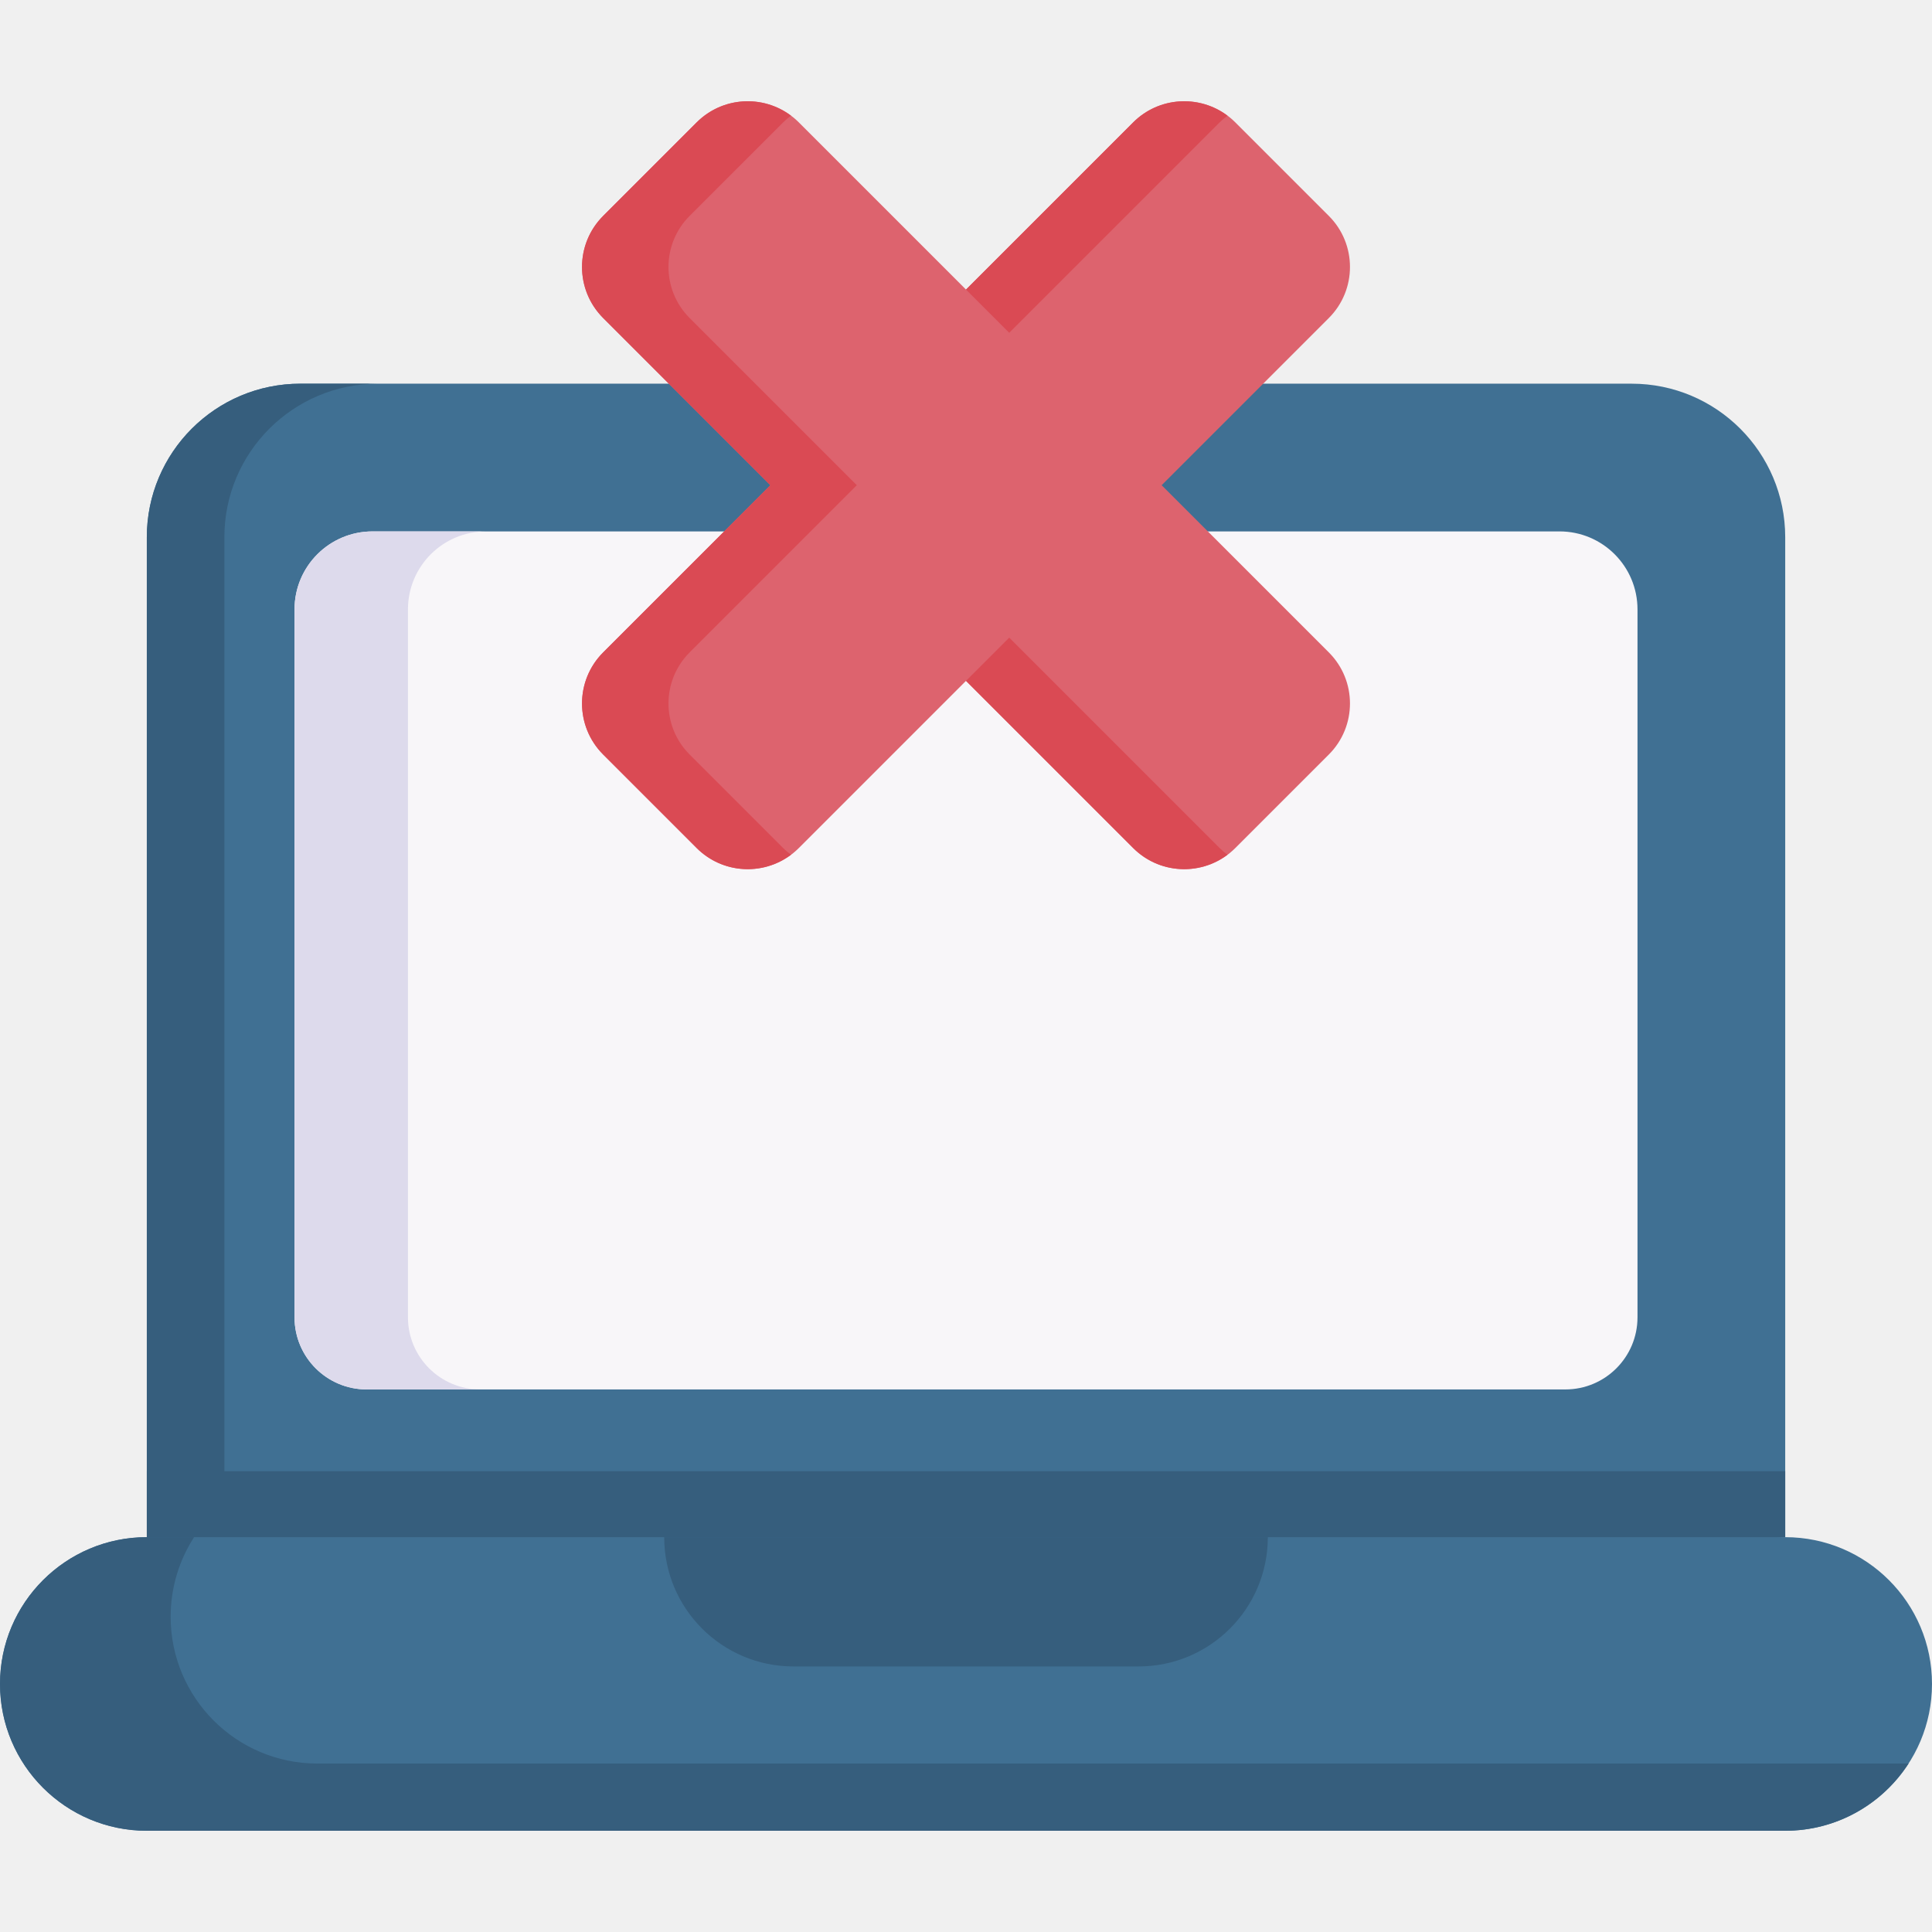
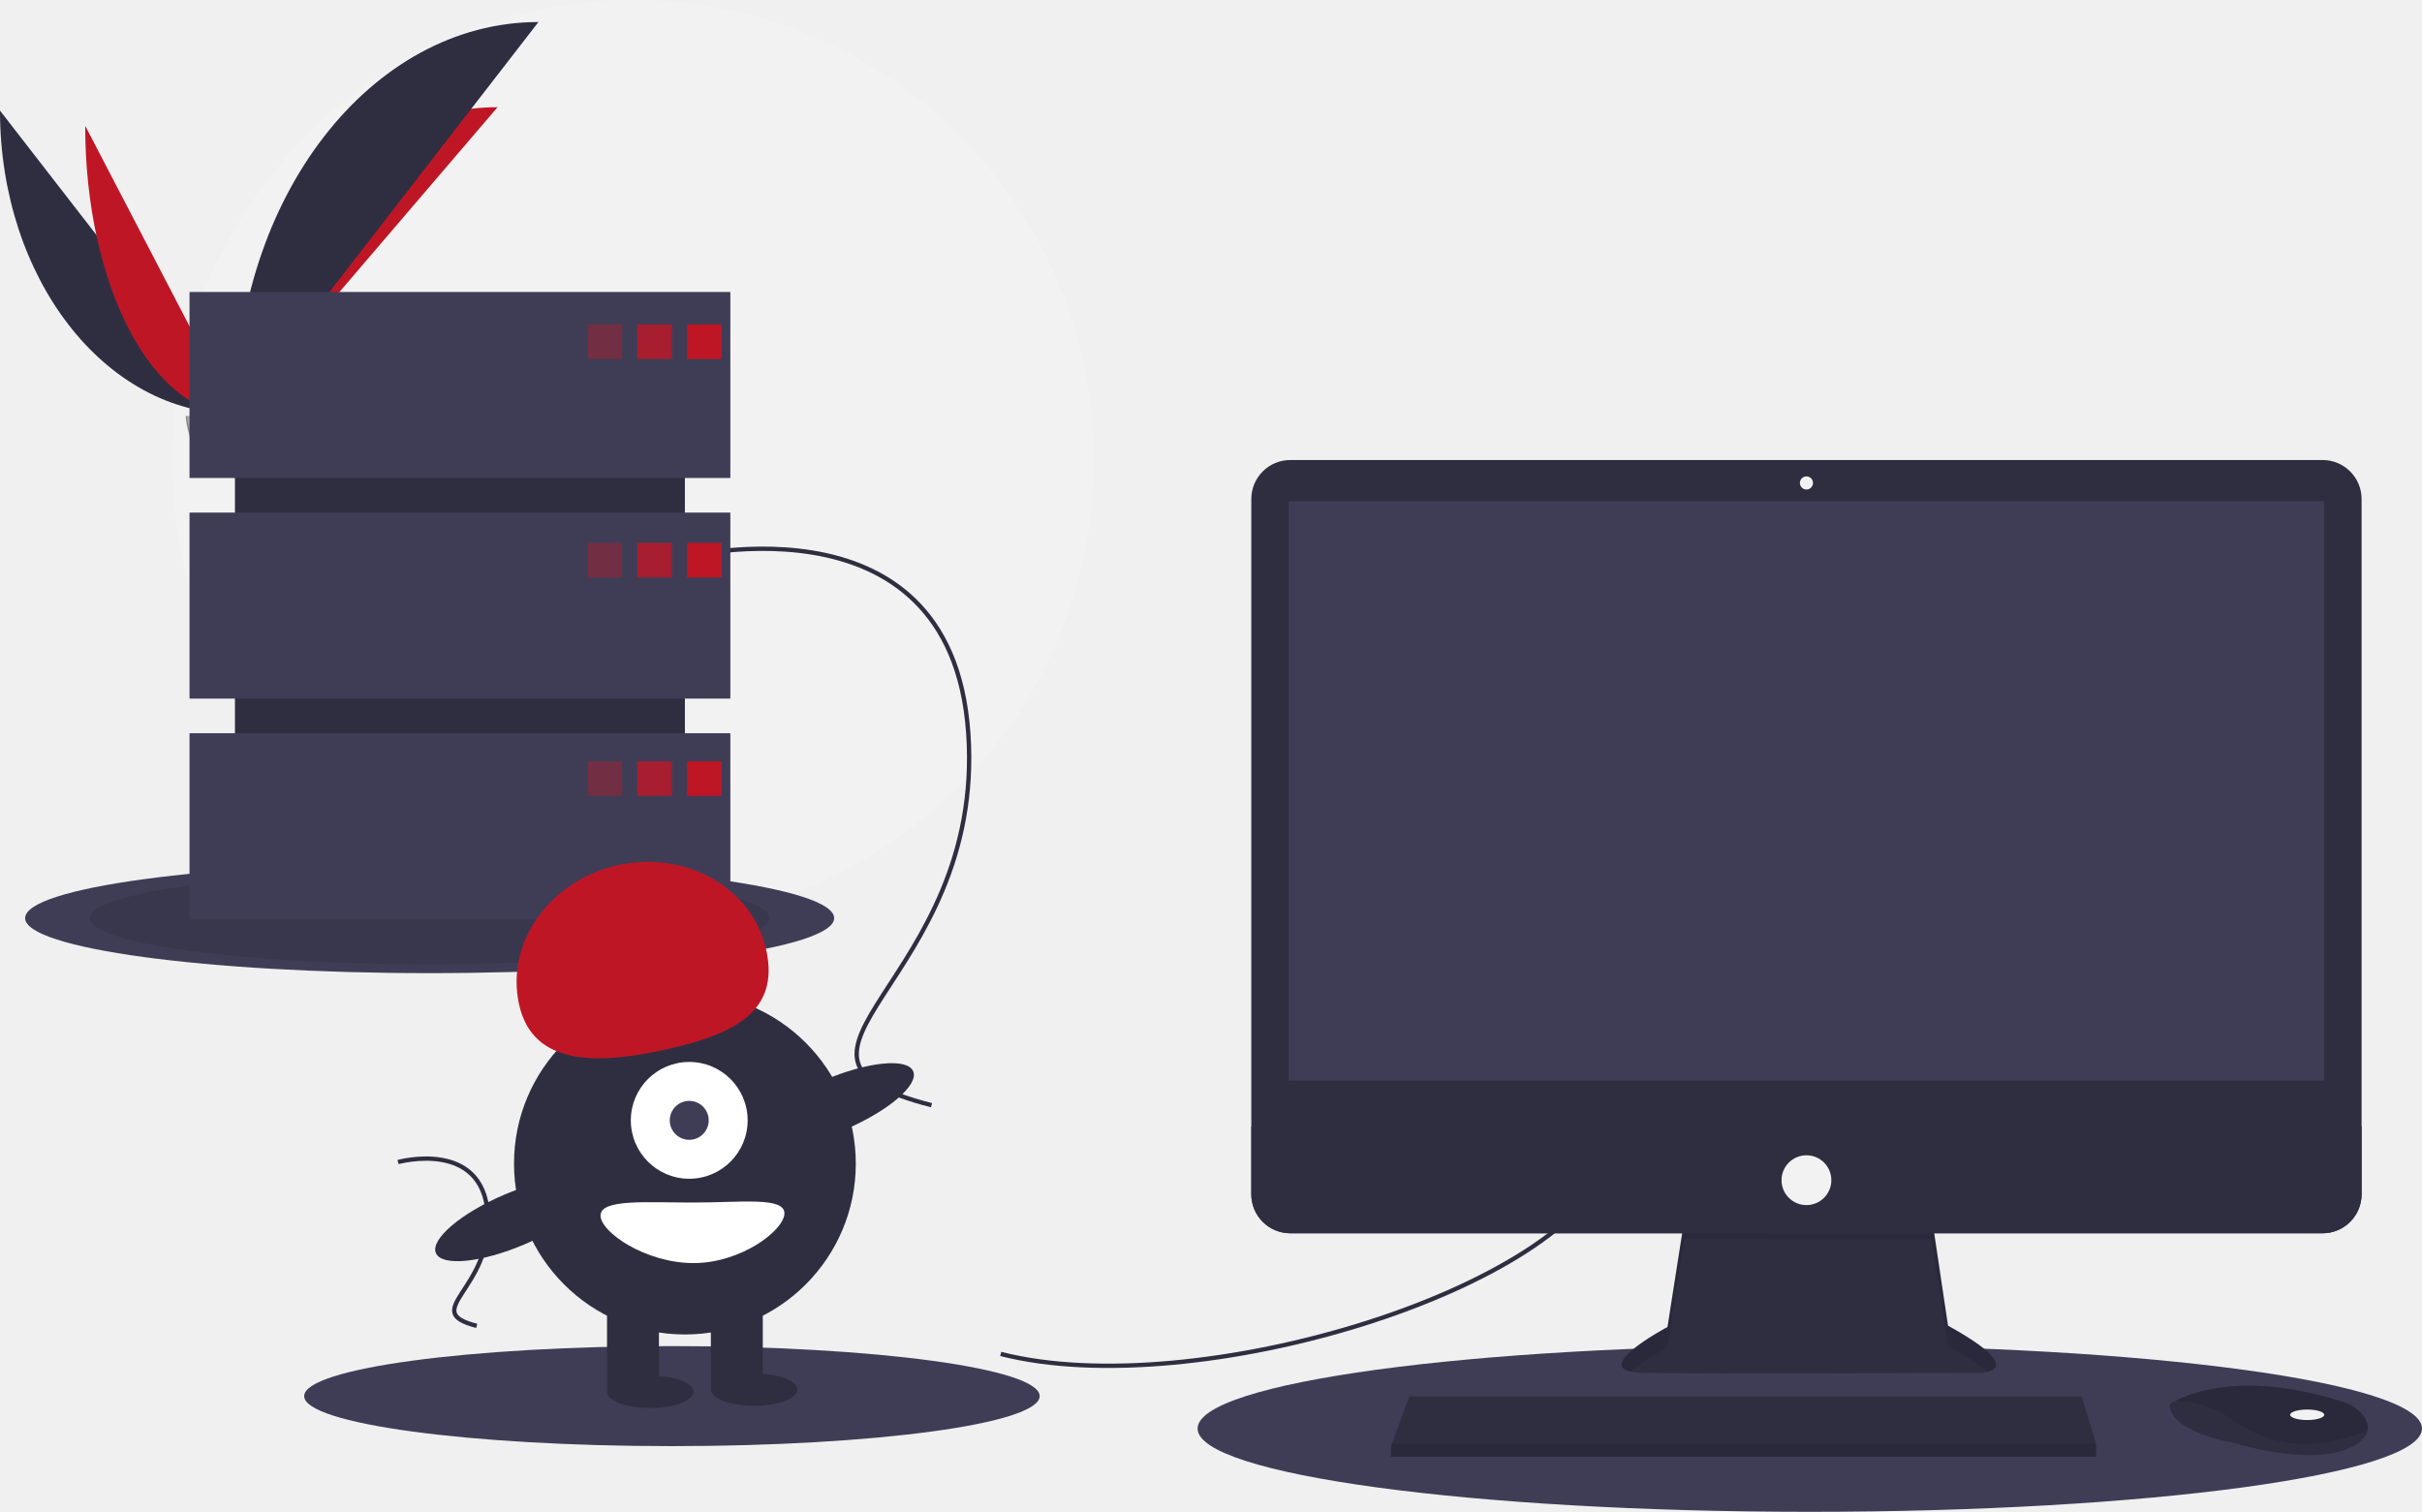
- <svg xmlns="http://www.w3.org/2000/svg" id="Capa_1" enable-background="new 0 0 512 512" height="512" viewBox="0 0 512 512" width="512">
-   <g>
-     <g>
-       <path d="m473.101 142.383v264.979l-217.097 17.132-217.098-17.132v-264.979c0-22.489 18.224-40.702 40.702-40.702h352.791c22.478 0 40.702 18.214 40.702 40.702z" fill="#407093" />
-       <path d="m473.101 389.891v17.471l-217.097 17.132-217.098-17.132v-17.471z" fill="#365e7d" />
-       <path d="m50.545 415.542-11.636-8.176v-264.979c0-22.489 18.213-40.702 40.692-40.702h20.562c-22.478 0-40.702 18.213-40.702 40.702v264.979z" fill="#365e7d" />
-       <path d="m473.098 407.366h-434.189c-21.485 0-38.902 17.417-38.902 38.902 0 21.485 17.417 38.902 38.902 38.902h434.188c21.485 0 38.902-17.417 38.902-38.902.001-21.484-17.416-38.902-38.901-38.902z" fill="#407093" />
-       <path d="m505.781 467.36c-6.923 10.714-18.976 17.812-32.687 17.812h-434.185c-10.745 0-20.469-4.358-27.516-11.394-7.035-7.047-11.393-16.771-11.393-27.506 0-21.49 17.42-38.91 38.909-38.91h12.527c-3.925 6.078-6.212 13.32-6.212 21.088 0 10.745 4.358 20.47 11.394 27.516 7.036 7.036 16.761 11.394 27.505 11.394z" fill="#365e7d" />
-       <path d="m78.053 349.102v-187.606c0-11.415 9.253-20.668 20.668-20.668h314.565c11.414 0 20.668 9.253 20.668 20.668v187.607c0 10.556-8.557 19.113-19.113 19.113h-317.674c-10.556 0-19.114-8.558-19.114-19.114z" fill="#f8f6f9" />
-       <path d="m127.224 368.212h-30.061c-10.559 0-19.11-8.561-19.11-19.11v-187.606c0-11.414 9.251-20.665 20.665-20.665h30.061c-11.414 0-20.665 9.251-20.665 20.665v187.606c0 10.549 8.561 19.11 19.11 19.11z" fill="#dddaec" />
-       <path d="m301.73 441.624h-91.454c-18.92 0-34.257-15.337-34.257-34.257h159.968c.001 18.919-15.337 34.257-34.257 34.257z" fill="#365e7d" />
-     </g>
-     <g>
-       <path d="m307.848 128.587 44.303-44.303c7.475-7.475 7.475-19.595 0-27.071l-24.778-24.778c-7.475-7.475-19.595-7.475-27.07 0l-44.303 44.303-44.303-44.303c-7.475-7.475-19.595-7.475-27.071 0l-24.778 24.778c-7.475 7.475-7.475 19.595 0 27.071l44.303 44.303-44.303 44.303c-7.475 7.475-7.475 19.595 0 27.071l24.778 24.778c7.475 7.475 19.595 7.475 27.071 0l44.303-44.304 44.303 44.303c7.475 7.475 19.595 7.475 27.07 0l24.778-24.778c7.475-7.475 7.475-19.595 0-27.071z" fill="#dd636e" />
-       <g fill="#da4a54">
-         <path d="m267.457 88.195 55.76-55.76c.656-.656 1.358-1.233 2.078-1.773-7.498-5.623-18.172-5.046-24.992 1.773l-44.303 44.303z" />
-         <path d="m207.54 224.738-24.778-24.778c-7.475-7.475-7.475-19.595 0-27.071l44.303-44.303-44.303-44.303c-7.475-7.475-7.475-19.595 0-27.071l24.778-24.778c.656-.656 1.358-1.233 2.078-1.773-7.498-5.623-18.172-5.046-24.992 1.773l-24.778 24.778c-7.475 7.475-7.475 19.595 0 27.071l44.303 44.303-44.303 44.303c-7.475 7.475-7.475 19.595 0 27.071l24.778 24.778c6.82 6.82 17.494 7.397 24.992 1.773-.72-.541-1.422-1.118-2.078-1.773z" />
-         <path d="m323.217 224.738-55.76-55.76-11.457 11.457 44.303 44.303c6.82 6.82 17.494 7.397 24.992 1.773-.721-.541-1.423-1.118-2.078-1.773z" />
-       </g>
-     </g>
-   </g>
+ <svg xmlns="http://www.w3.org/2000/svg" id="aa03ddf9-f8f2-4819-a4ce-be9b0a220741" data-name="Layer 1" width="1119.609" height="699" viewBox="0 0 1119.609 699">
+   <circle cx="292.609" cy="213" r="213" fill="#f2f2f2" />
+   <path d="M31.391,151.642c0,77.498,48.618,140.208,108.701,140.208" transform="translate(-31.39089 -100.5)" fill="#2f2e41" />
+   <path d="M140.092,291.851c0-78.369,54.255-141.784,121.304-141.784" transform="translate(-31.39089 -100.5)" fill="#bf1626" />
+   <path d="M70.775,158.668c0,73.615,31.003,133.183,69.316,133.183" transform="translate(-31.39089 -100.5)" fill="#bf1626" />
+   <path d="M140.092,291.851c0-100.138,62.71-181.168,140.208-181.168" transform="translate(-31.39089 -100.5)" fill="#2f2e41" />
+   <path d="M117.224,292.839s15.416-.475,20.061-3.783,23.713-7.258,24.866-1.953,23.167,26.388,5.763,26.529-40.439-2.711-45.076-5.535S117.224,292.839,117.224,292.839Z" transform="translate(-31.39089 -100.5)" fill="#a8a8a8" />
+   <path d="M168.224,311.785c-17.404.14-40.439-2.711-45.076-5.535-3.531-2.151-4.938-9.869-5.409-13.43-.326.014-.515.02-.515.02s.976,12.433,5.613,15.257,27.672,5.676,45.076,5.535c5.024-.041,6.759-1.828,6.664-4.475C173.879,310.756,171.963,311.755,168.224,311.785Z" transform="translate(-31.39089 -100.5)" opacity="0.2" />
+   <ellipse cx="198.609" cy="424.5" rx="187" ry="25.44" fill="#3f3d56" />
+   <ellipse cx="198.609" cy="424.5" rx="157" ry="21.359" opacity="0.1" />
+   <ellipse cx="836.609" cy="660.5" rx="283" ry="38.5" fill="#3f3d56" />
+   <ellipse cx="310.609" cy="645.5" rx="170" ry="23.127" fill="#3f3d56" />
+   <path d="M494,726.5c90,23,263-30,282-90" transform="translate(-31.39089 -100.5)" fill="none" stroke="#2f2e41" stroke-miterlimit="10" stroke-width="2" />
+   <path d="M341,359.5s130-36,138,80-107,149-17,172" transform="translate(-31.39089 -100.5)" fill="none" stroke="#2f2e41" stroke-miterlimit="10" stroke-width="2" />
+   <path d="M215.402,637.783s39.072-10.82,41.477,24.044-32.16,44.783-5.109,51.696" transform="translate(-31.39089 -100.5)" fill="none" stroke="#2f2e41" stroke-miterlimit="10" stroke-width="2" />
+   <path d="M810.096,663.74,802.218,714.035s-38.782,20.603-11.513,21.209,155.733,0,155.733,0,24.845,0-14.543-21.815l-7.878-52.719Z" transform="translate(-31.39089 -100.5)" fill="#2f2e41" />
+   <path d="M785.219,734.698c6.193-5.51,16.999-11.252,16.999-11.252l7.878-50.295,113.922.107,7.878,49.582c9.185,5.087,14.875,8.987,18.204,11.978,5.059-1.154,10.587-5.444-18.204-21.389l-7.878-52.719-113.922,3.03L802.218,714.035S769.63,731.35,785.219,734.698Z" transform="translate(-31.39089 -100.5)" opacity="0.1" />
+   <rect x="578.433" y="212.689" width="513.253" height="357.52" rx="18.046" fill="#2f2e41" />
+   <rect x="595.703" y="231.777" width="478.713" height="267.837" fill="#3f3d56" />
+   <circle cx="835.059" cy="223.293" r="3.03" fill="#f2f2f2" />
+   <path d="M1123.077,621.322V652.663a18.043,18.043,0,0,1-18.046,18.046H627.869A18.043,18.043,0,0,1,609.824,652.663V621.322Z" transform="translate(-31.39089 -100.5)" fill="#2f2e41" />
+   <polygon points="968.978 667.466 968.978 673.526 642.968 673.526 642.968 668.678 643.417 667.466 651.452 645.651 962.312 645.651 968.978 667.466" fill="#2f2e41" />
+   <path d="M1125.828,762.034c-.594,2.539-2.836,5.217-7.902,7.75-18.179,9.089-55.143-2.424-55.143-2.424s-28.48-4.848-28.48-17.573a22.725,22.725,0,0,1,2.497-1.485c7.643-4.044,32.984-14.021,77.918.422a18.739,18.739,0,0,1,8.541,5.597C1125.079,756.454,1126.507,759.157,1125.828,762.034Z" transform="translate(-31.39089 -100.5)" fill="#2f2e41" />
+   <path d="M1125.828,762.034c-22.251,8.526-42.084,9.162-62.439-4.975-10.265-7.126-19.591-8.89-26.59-8.756,7.643-4.044,32.984-14.021,77.918.422a18.739,18.739,0,0,1,8.541,5.597C1125.079,756.454,1126.507,759.157,1125.828,762.034Z" transform="translate(-31.39089 -100.5)" opacity="0.1" />
+   <ellipse cx="1066.538" cy="654.135" rx="7.878" ry="2.424" fill="#f2f2f2" />
+   <circle cx="835.059" cy="545.667" r="11.513" fill="#f2f2f2" />
+   <polygon points="968.978 667.466 968.978 673.526 642.968 673.526 642.968 668.678 643.417 667.466 968.978 667.466" opacity="0.1" />
+   <rect x="108.609" y="159" width="208" height="242" fill="#2f2e41" />
+   <rect x="87.609" y="135" width="250" height="86" fill="#3f3d56" />
+   <rect x="87.609" y="237" width="250" height="86" fill="#3f3d56" />
+   <rect x="87.609" y="339" width="250" height="86" fill="#3f3d56" />
+   <rect x="271.609" y="150" width="16" height="16" fill="#bf1626" opacity="0.4" />
+   <rect x="294.609" y="150" width="16" height="16" fill="#bf1626" opacity="0.8" />
+   <rect x="317.609" y="150" width="16" height="16" fill="#bf1626" />
+   <rect x="271.609" y="251" width="16" height="16" fill="#bf1626" opacity="0.4" />
+   <rect x="294.609" y="251" width="16" height="16" fill="#bf1626" opacity="0.8" />
+   <rect x="317.609" y="251" width="16" height="16" fill="#bf1626" />
+   <rect x="271.609" y="352" width="16" height="16" fill="#bf1626" opacity="0.4" />
+   <rect x="294.609" y="352" width="16" height="16" fill="#bf1626" opacity="0.8" />
+   <rect x="317.609" y="352" width="16" height="16" fill="#bf1626" />
+   <circle cx="316.609" cy="538" r="79" fill="#2f2e41" />
+   <rect x="280.609" y="600" width="24" height="43" fill="#2f2e41" />
+   <rect x="328.609" y="600" width="24" height="43" fill="#2f2e41" />
+   <ellipse cx="300.609" cy="643.5" rx="20" ry="7.5" fill="#2f2e41" />
+   <ellipse cx="348.609" cy="642.5" rx="20" ry="7.5" fill="#2f2e41" />
+   <circle cx="318.609" cy="518" r="27" fill="#fff" />
+   <circle cx="318.609" cy="518" r="9" fill="#3f3d56" />
+   <path d="M271.367,565.032c-6.379-28.568,14.012-57.434,45.544-64.475s62.265,10.41,68.644,38.978-14.519,39.104-46.051,46.145S277.746,593.6,271.367,565.032Z" transform="translate(-31.39089 -100.5)" fill="#bf1626" />
+   <ellipse cx="417.215" cy="611.344" rx="39.5" ry="12.4" transform="translate(-238.2867 112.9804) rotate(-23.17116)" fill="#2f2e41" />
+   <ellipse cx="269.215" cy="664.344" rx="39.5" ry="12.4" transform="translate(-271.0797 59.02084) rotate(-23.17116)" fill="#2f2e41" />
+   <path d="M394,661.5c0,7.732-19.909,23-42,23s-43-14.268-43-22,20.909-6,43-6S394,653.768,394,661.5Z" transform="translate(-31.39089 -100.5)" fill="#fff" />
</svg>
